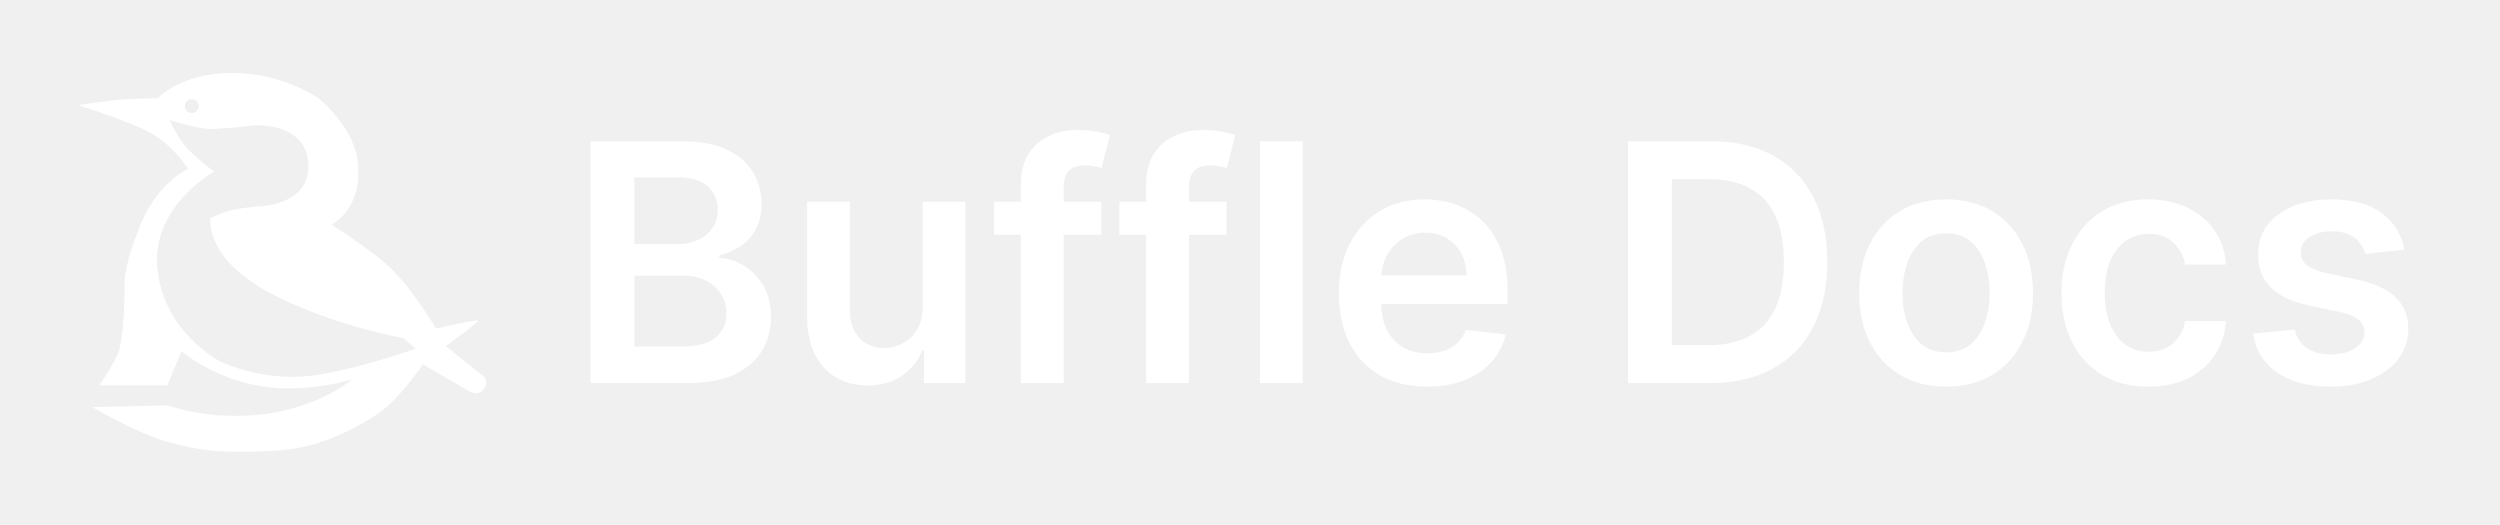
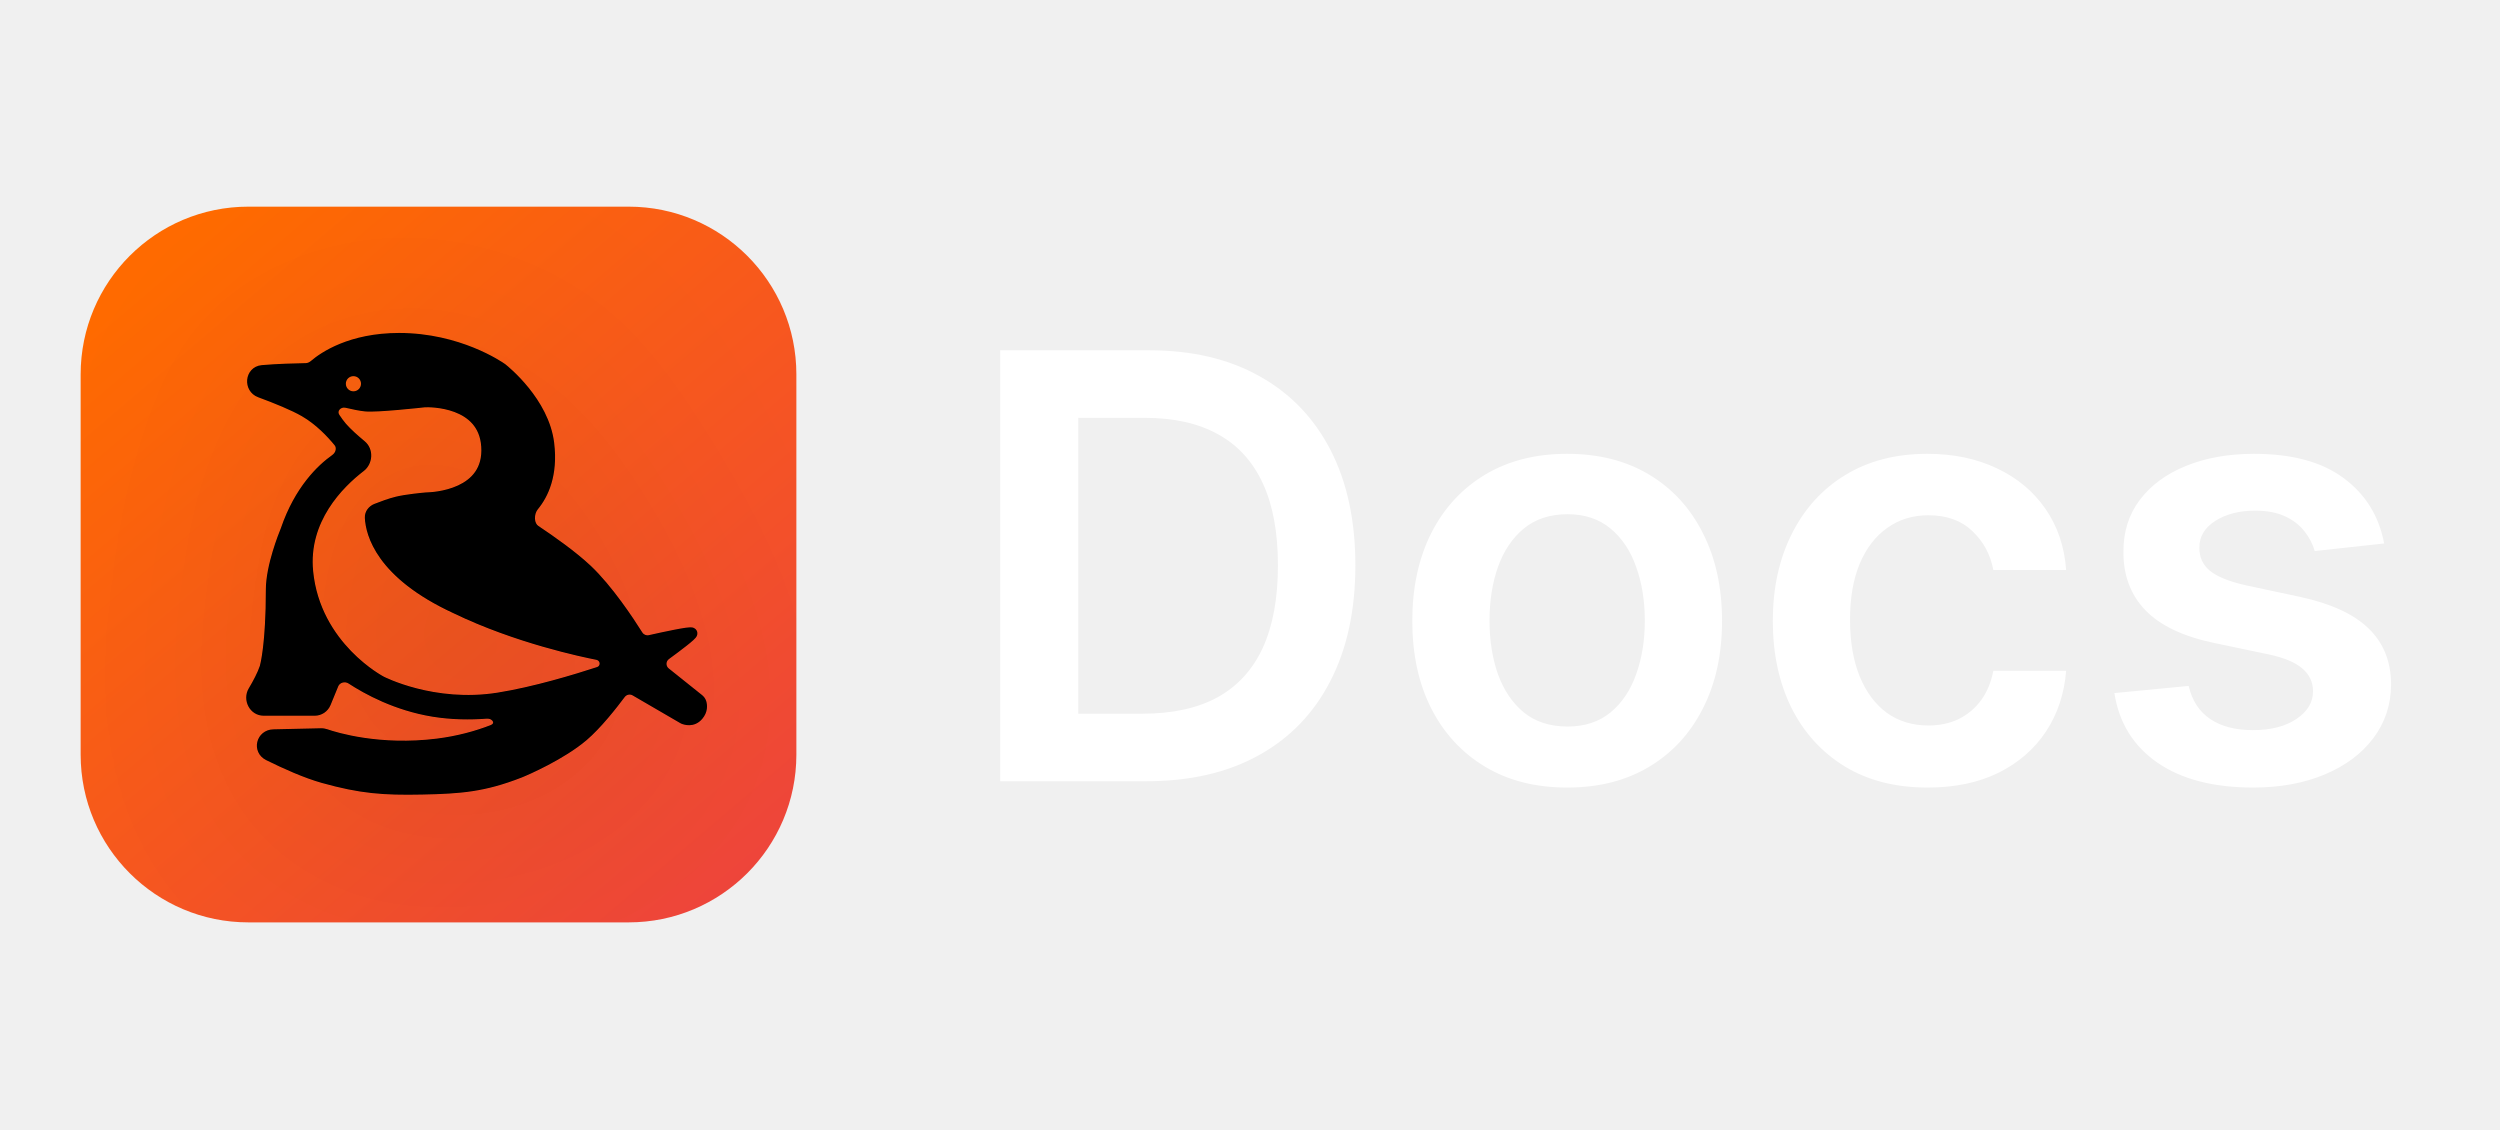
- <svg xmlns="http://www.w3.org/2000/svg" width="11963" height="2509" viewBox="0 0 11963 2509" fill="none">
-   <path fill-rule="evenodd" clip-rule="evenodd" d="M1109.86 349C863.518 349 754.958 470.078 754.958 470.078C754.958 470.078 635.028 471.381 558.716 478.436C486.103 485.149 375 503.488 375 503.488C375 503.488 627.179 581.759 729.906 641.276C832.633 700.792 901.096 808.29 901.096 808.29C901.096 808.29 738.257 875.096 654.749 1121.44C654.749 1121.44 596.294 1259.23 596.294 1359.44C596.294 1589.08 571.242 1672.59 571.242 1672.59C548.414 1741.89 475.209 1843.78 475.209 1843.78H800.887L867.693 1680.94C867.693 1680.94 1022.18 1811.14 1247.65 1847.96C1473.12 1884.77 1686.06 1814.55 1686.06 1814.55C1686.06 1814.55 1531.58 1948.16 1264.35 1981.57C997.129 2014.97 805.063 1939.81 805.063 1939.81L441.806 1948.16C441.806 1948.16 654.709 2073.08 805.063 2115.18C955.227 2157.23 1046.54 2164.33 1201.72 2161.11C1357.45 2157.88 1449.34 2150.76 1594.21 2094.3C1619.26 2084.54 1761.22 2022.57 1848.9 1948.16C1929.96 1879.39 2024.27 1743.57 2024.27 1743.57L2253.91 1877.18C2253.91 1877.18 2287.32 1893.88 2312.37 1864.66C2337.42 1835.43 2320.72 1806.2 2320.72 1806.2L2132.83 1655.89C2132.83 1655.89 2291.49 1543.15 2287.32 1534.8C2283.14 1526.45 2086.9 1572.38 2086.9 1572.38C2086.9 1572.38 1976.05 1384.58 1865.61 1280.11C1767.28 1187.1 1585.86 1075.51 1585.86 1075.51C1585.86 1075.51 1739.42 1002.81 1711.12 770.712C1690.24 599.522 1523.23 470.078 1523.23 470.078C1523.23 470.078 1356.21 349 1109.86 349ZM752.914 1284.33C723.591 987.879 1024.31 820.864 1024.31 820.864C1024.31 820.864 932.192 752.056 890.612 703.954C849.033 655.852 811.369 574.518 811.369 574.518C811.369 574.518 924.015 609.781 986.646 616.271C1032.57 621.03 1224.64 599.57 1224.64 599.57C1224.64 599.57 1462.06 587.044 1475.16 779.11C1489.41 987.879 1232.99 987.879 1232.99 987.879C1232.99 987.879 1158.18 993.981 1114.16 1004.58C1070.13 1015.18 1007.52 1042.16 1007.52 1042.16C1007.52 1042.16 969.944 1255.1 1349.9 1430.47C1625.48 1564.08 1930.28 1618.36 1930.28 1618.36L1988.73 1668.46C1988.73 1668.46 1732.7 1760.14 1521.09 1793.72C1258.04 1835.48 1049.36 1726.92 1049.36 1726.92C1049.36 1726.92 783.062 1589.13 752.914 1284.33ZM917.797 541.071C936.245 541.071 951.2 526.116 951.2 507.668C951.2 489.22 936.245 474.265 917.797 474.265C899.349 474.265 884.394 489.22 884.394 507.668C884.394 526.116 899.349 541.071 917.797 541.071Z" fill="white" />
-   <path d="M2826.1 1833V676.195H3268.94C3352.54 676.195 3422.01 689.375 3477.37 715.734C3533.1 741.717 3574.71 777.302 3602.2 822.49C3630.06 867.678 3644 918.891 3644 976.128C3644 1023.2 3634.96 1063.49 3616.88 1097.01C3598.81 1130.14 3574.52 1157.07 3544.02 1177.78C3513.52 1198.49 3479.44 1213.36 3441.78 1222.4V1233.7C3482.83 1235.96 3522.18 1248.57 3559.83 1271.54C3597.87 1294.14 3628.93 1326.14 3653.03 1367.57C3677.13 1408.99 3689.18 1459.07 3689.18 1517.82C3689.18 1577.69 3674.69 1631.54 3645.69 1679.36C3616.7 1726.81 3573.01 1764.28 3514.65 1791.77C3456.28 1819.26 3382.85 1833 3294.36 1833H2826.1ZM3035.66 1657.9H3261.03C3337.1 1657.9 3391.89 1643.4 3425.4 1614.4C3459.29 1585.03 3476.24 1547.38 3476.24 1501.44C3476.24 1467.17 3467.76 1436.29 3450.82 1408.8C3433.87 1380.93 3409.77 1359.09 3378.52 1343.28C3347.26 1327.09 3309.98 1318.99 3266.68 1318.99H3035.66V1657.9ZM3035.66 1168.18H3242.96C3279.11 1168.18 3311.68 1161.59 3340.67 1148.41C3369.67 1134.85 3392.45 1115.83 3409.02 1091.36C3425.97 1066.5 3434.44 1037.13 3434.44 1003.24C3434.44 958.43 3418.62 921.526 3386.99 892.531C3355.74 863.536 3309.23 849.038 3247.47 849.038H3035.66V1168.18ZM4415.43 1468.11V965.396H4619.91V1833H4421.65V1678.8H4412.61C4393.03 1727.37 4360.83 1767.1 4316.02 1797.98C4271.59 1828.86 4216.8 1844.3 4151.65 1844.3C4094.79 1844.3 4044.52 1831.68 4000.84 1806.45C3957.53 1780.85 3923.64 1743.75 3899.17 1695.18C3874.69 1646.22 3862.45 1587.1 3862.45 1517.82V965.396H4066.92V1486.18C4066.92 1541.16 4081.99 1584.84 4112.11 1617.23C4142.24 1649.61 4181.78 1665.81 4230.73 1665.81C4260.86 1665.81 4290.04 1658.46 4318.28 1643.78C4346.52 1629.09 4369.68 1607.25 4387.76 1578.25C4406.21 1548.88 4415.43 1512.17 4415.43 1468.11ZM5269.62 965.396V1123.55H4756.74V965.396H5269.62ZM4884.96 1833V883.494C4884.96 825.126 4897.01 776.549 4921.11 737.763C4945.59 698.977 4978.35 669.982 5019.4 650.777C5060.44 631.572 5106.01 621.97 5156.09 621.97C5191.49 621.97 5222.93 624.794 5250.42 630.442C5277.91 636.091 5298.24 641.175 5311.42 645.693L5270.75 803.85C5262.09 801.214 5251.17 798.578 5237.99 795.942C5224.81 792.93 5210.13 791.424 5193.93 791.424C5155.9 791.424 5128.98 800.649 5113.16 819.101C5097.72 837.176 5090 863.159 5090 897.05V1833H4884.96ZM5869.21 965.396V1123.55H5356.33V965.396H5869.21ZM5484.55 1833V883.494C5484.55 825.126 5496.6 776.549 5520.7 737.763C5545.17 698.977 5577.94 669.982 5618.98 650.777C5660.03 631.572 5705.59 621.97 5755.67 621.97C5791.07 621.97 5822.51 624.794 5850 630.442C5877.49 636.091 5897.83 641.175 5911.01 645.693L5870.34 803.85C5861.68 801.214 5850.76 798.578 5837.58 795.942C5824.4 792.93 5809.71 791.424 5793.52 791.424C5755.49 791.424 5728.56 800.649 5712.75 819.101C5697.31 837.176 5689.59 863.159 5689.59 897.05V1833H5484.55ZM6233.82 676.195V1833H6029.34V676.195H6233.82ZM6828.18 1849.95C6741.19 1849.95 6666.06 1831.87 6602.8 1795.72C6539.92 1759.19 6491.53 1707.6 6457.64 1640.95C6423.75 1573.92 6406.8 1495.03 6406.8 1404.28C6406.8 1315.04 6423.75 1236.71 6457.64 1169.31C6491.9 1101.52 6539.73 1048.81 6601.11 1011.15C6662.49 973.116 6734.6 954.099 6817.44 954.099C6870.92 954.099 6921.37 962.76 6968.82 980.082C7016.65 997.028 7058.82 1023.39 7095.35 1059.16C7132.25 1094.93 7161.25 1140.5 7182.33 1195.85C7203.42 1250.83 7213.97 1316.35 7213.97 1392.42V1455.12H6502.82V1317.3H7017.96C7017.59 1278.13 7009.11 1243.3 6992.55 1212.8C6975.98 1181.92 6952.82 1157.63 6923.07 1139.93C6893.7 1122.24 6859.43 1113.39 6820.27 1113.39C6778.47 1113.39 6741.75 1123.55 6710.12 1143.89C6678.49 1163.85 6653.83 1190.21 6636.13 1222.97C6618.81 1255.35 6609.96 1290.94 6609.58 1329.72V1450.03C6609.58 1500.49 6618.81 1543.8 6637.26 1579.95C6655.71 1615.72 6681.5 1643.21 6714.64 1662.42C6747.78 1681.24 6786.57 1690.66 6831 1690.66C6860.75 1690.66 6887.67 1686.52 6911.77 1678.23C6935.87 1669.57 6956.77 1656.96 6974.47 1640.39C6992.17 1623.82 7005.54 1603.3 7014.57 1578.82L7205.49 1600.28C7193.44 1650.74 7170.47 1694.8 7136.58 1732.46C7103.07 1769.74 7060.14 1798.73 7007.8 1819.44C6955.45 1839.78 6895.58 1849.95 6828.18 1849.95ZM8182.54 1833H7790.53V676.195H8190.44C8305.3 676.195 8403.96 699.354 8486.42 745.671C8569.27 791.612 8632.91 857.699 8677.34 943.932C8721.78 1030.17 8743.99 1133.34 8743.99 1253.47C8743.99 1373.97 8721.59 1477.52 8676.78 1564.13C8632.34 1650.74 8568.14 1717.21 8484.16 1763.52C8400.57 1809.84 8300.02 1833 8182.54 1833ZM8000.09 1651.68H8172.37C8252.95 1651.68 8320.17 1637 8374.02 1607.63C8427.87 1577.88 8468.35 1533.63 8495.46 1474.89C8522.57 1415.77 8536.13 1341.96 8536.13 1253.47C8536.13 1164.98 8522.57 1091.55 8495.46 1033.18C8468.35 974.434 8428.24 930.564 8375.15 901.569C8322.43 872.197 8256.91 857.511 8178.58 857.511H8000.09V1651.68ZM9312.51 1849.95C9227.78 1849.95 9154.35 1831.31 9092.22 1794.03C9030.09 1756.75 8981.89 1704.59 8947.62 1637.56C8913.73 1570.53 8896.78 1492.21 8896.78 1402.59C8896.78 1312.96 8913.73 1234.45 8947.62 1167.05C8981.89 1099.64 9030.09 1047.3 9092.22 1010.02C9154.35 972.739 9227.78 954.099 9312.51 954.099C9397.24 954.099 9470.67 972.739 9532.8 1010.02C9594.93 1047.3 9642.94 1099.64 9676.84 1167.05C9711.1 1234.45 9728.24 1312.96 9728.24 1402.59C9728.24 1492.21 9711.1 1570.53 9676.84 1637.56C9642.94 1704.59 9594.93 1756.75 9532.8 1794.03C9470.67 1831.31 9397.24 1849.95 9312.51 1849.95ZM9313.64 1686.14C9359.58 1686.14 9397.99 1673.53 9428.87 1648.3C9459.75 1622.69 9482.72 1588.42 9497.78 1545.49C9513.22 1502.56 9520.94 1454.74 9520.94 1402.02C9520.94 1348.93 9513.22 1300.91 9497.78 1257.99C9482.72 1214.68 9459.75 1180.23 9428.87 1154.62C9397.99 1129.01 9359.58 1116.21 9313.64 1116.21C9266.57 1116.21 9227.41 1129.01 9196.15 1154.62C9165.27 1180.23 9142.11 1214.68 9126.68 1257.99C9111.61 1300.91 9104.08 1348.93 9104.08 1402.02C9104.08 1454.74 9111.61 1502.56 9126.68 1545.49C9142.11 1588.42 9165.27 1622.69 9196.15 1648.3C9227.41 1673.53 9266.57 1686.14 9313.64 1686.14ZM10280.2 1849.95C10193.6 1849.95 10119.3 1830.93 10057.1 1792.9C9995.36 1754.86 9947.73 1702.33 9914.21 1635.3C9881.07 1567.9 9864.51 1490.33 9864.51 1402.59C9864.51 1314.47 9881.45 1236.71 9915.34 1169.31C9949.23 1101.52 9997.06 1048.81 10058.8 1011.15C10120.9 973.116 10194.4 954.099 10279.1 954.099C10349.5 954.099 10411.8 967.091 10466.1 993.074C10520.7 1018.68 10564.2 1055.02 10596.5 1102.09C10628.9 1148.78 10647.4 1203.38 10651.9 1265.89H10456.5C10448.6 1224.1 10429.7 1189.26 10400 1161.4C10370.6 1133.16 10331.3 1119.03 10281.9 1119.03C10240.1 1119.03 10203.4 1130.33 10171.8 1152.93C10140.2 1175.14 10115.5 1207.15 10097.8 1248.95C10080.5 1290.75 10071.8 1340.83 10071.8 1399.2C10071.8 1458.32 10080.5 1509.15 10097.8 1551.71C10115.1 1593.88 10139.4 1626.45 10170.7 1649.42C10202.3 1672.02 10239.4 1683.32 10281.9 1683.32C10312.1 1683.32 10339 1677.67 10362.7 1666.37C10386.8 1654.7 10406.9 1637.94 10423.1 1616.1C10439.3 1594.26 10450.4 1567.71 10456.5 1536.46H10651.9C10647 1597.84 10628.9 1652.25 10597.7 1699.7C10566.4 1746.77 10523.9 1783.67 10470 1810.41C10416.2 1836.77 10352.9 1849.95 10280.2 1849.95ZM11505.5 1194.72L11319.1 1215.06C11313.9 1196.23 11304.6 1178.53 11291.4 1161.96C11278.6 1145.39 11261.3 1132.03 11239.5 1121.86C11217.6 1111.69 11190.9 1106.61 11159.3 1106.61C11116.7 1106.61 11080.9 1115.83 11052 1134.29C11023.3 1152.74 11009.2 1176.65 11009.6 1206.02C11009.2 1231.25 11018.4 1251.77 11037.3 1267.59C11056.5 1283.4 11088.1 1296.4 11132.2 1306.56L11280.2 1338.19C11362.2 1355.89 11423.2 1383.95 11463.2 1422.36C11503.5 1460.77 11523.8 1511.04 11524.2 1573.17C11523.8 1627.77 11507.8 1675.97 11476.2 1717.77C11444.9 1759.19 11401.4 1791.58 11345.7 1814.92C11289.9 1838.27 11225.9 1849.95 11153.6 1849.95C11047.4 1849.95 10962 1827.73 10897.2 1783.29C10832.4 1738.48 10793.8 1676.16 10781.4 1596.33L10980.8 1577.12C10989.8 1616.29 11009 1645.85 11038.4 1665.81C11067.8 1685.76 11106 1695.74 11153.1 1695.74C11201.6 1695.74 11240.6 1685.76 11270 1665.81C11299.7 1645.85 11314.6 1621.18 11314.6 1591.81C11314.6 1566.96 11305 1546.43 11285.8 1530.24C11267 1514.05 11237.6 1501.62 11197.7 1492.96L11049.7 1461.9C10966.5 1444.57 10904.9 1415.39 10865 1374.34C10825.1 1332.92 10805.3 1280.58 10805.7 1217.32C10805.3 1163.85 10819.8 1117.53 10849.2 1078.37C10878.9 1038.83 10920.2 1008.32 10972.9 986.86C11026 965.02 11087.2 954.099 11156.5 954.099C11258.1 954.099 11338.1 975.752 11396.5 1019.06C11455.3 1062.36 11491.6 1120.92 11505.5 1194.72Z" fill="white" />
+ <svg xmlns="http://www.w3.org/2000/svg" width="496" height="224" viewBox="0 0 496 224" fill="none">
+   <path d="M227.407 155H198.433V69.498H227.992C236.481 69.498 243.773 71.21 249.868 74.633C255.991 78.029 260.695 82.913 263.979 89.287C267.264 95.661 268.906 103.287 268.906 112.166C268.906 121.072 267.25 128.726 263.937 135.127C260.653 141.529 255.908 146.441 249.701 149.865C243.522 153.288 236.091 155 227.407 155ZM213.922 141.599H226.656C232.612 141.599 237.58 140.513 241.56 138.342C245.54 136.143 248.532 132.873 250.536 128.531C252.54 124.161 253.542 118.706 253.542 112.166C253.542 105.625 252.54 100.197 250.536 95.883C248.532 91.541 245.568 88.299 241.644 86.156C237.747 83.985 232.904 82.9 227.115 82.9H213.922V141.599ZM310.926 156.252C304.664 156.252 299.236 154.875 294.644 152.119C290.052 149.364 286.489 145.509 283.956 140.555C281.451 135.601 280.199 129.811 280.199 123.187C280.199 116.563 281.451 110.76 283.956 105.778C286.489 100.796 290.052 96.927 294.644 94.172C299.236 91.416 304.664 90.038 310.926 90.038C317.188 90.038 322.616 91.416 327.208 94.172C331.801 96.927 335.349 100.796 337.854 105.778C340.387 110.76 341.653 116.563 341.653 123.187C341.653 129.811 340.387 135.601 337.854 140.555C335.349 145.509 331.801 149.364 327.208 152.119C322.616 154.875 317.188 156.252 310.926 156.252ZM311.01 144.145C314.405 144.145 317.244 143.213 319.526 141.348C321.809 139.455 323.506 136.923 324.62 133.75C325.761 130.577 326.331 127.042 326.331 123.146C326.331 119.221 325.761 115.672 324.62 112.5C323.506 109.299 321.809 106.752 319.526 104.859C317.244 102.967 314.405 102.021 311.01 102.021C307.53 102.021 304.636 102.967 302.326 104.859C300.043 106.752 298.332 109.299 297.191 112.5C296.077 115.672 295.521 119.221 295.521 123.146C295.521 127.042 296.077 130.577 297.191 133.75C298.332 136.923 300.043 139.455 302.326 141.348C304.636 143.213 307.53 144.145 311.01 144.145ZM382.453 156.252C376.051 156.252 370.554 154.847 365.962 152.036C361.397 149.225 357.876 145.342 355.399 140.388C352.95 135.406 351.725 129.672 351.725 123.187C351.725 116.674 352.978 110.927 355.483 105.945C357.988 100.935 361.522 97.038 366.087 94.255C370.679 91.444 376.107 90.038 382.369 90.038C387.574 90.038 392.18 90.999 396.188 92.919C400.224 94.812 403.438 97.498 405.832 100.977C408.226 104.428 409.589 108.464 409.923 113.084H395.478C394.894 109.995 393.502 107.42 391.303 105.36C389.132 103.273 386.224 102.229 382.578 102.229C379.488 102.229 376.775 103.064 374.437 104.734C372.099 106.376 370.276 108.742 368.968 111.832C367.687 114.921 367.047 118.623 367.047 122.937C367.047 127.306 367.687 131.064 368.968 134.209C370.248 137.326 372.043 139.734 374.353 141.432C376.691 143.102 379.433 143.937 382.578 143.937C384.804 143.937 386.794 143.519 388.548 142.684C390.329 141.821 391.818 140.583 393.015 138.968C394.212 137.354 395.033 135.392 395.478 133.082H409.923C409.562 137.618 408.226 141.64 405.915 145.147C403.605 148.626 400.46 151.354 396.48 153.33C392.5 155.278 387.824 156.252 382.453 156.252ZM473.017 107.824L459.239 109.327C458.85 107.935 458.168 106.627 457.194 105.402C456.247 104.178 454.967 103.189 453.353 102.438C451.738 101.687 449.762 101.311 447.424 101.311C444.279 101.311 441.635 101.993 439.492 103.356C437.377 104.72 436.333 106.488 436.361 108.659C436.333 110.523 437.015 112.04 438.407 113.209C439.826 114.378 442.164 115.338 445.42 116.09L456.359 118.428C462.426 119.736 466.935 121.81 469.885 124.648C472.863 127.487 474.366 131.203 474.394 135.795C474.366 139.831 473.184 143.394 470.846 146.483C468.535 149.545 465.321 151.938 461.202 153.664C457.082 155.39 452.351 156.252 447.007 156.252C439.158 156.252 432.84 154.61 428.053 151.326C423.266 148.014 420.413 143.408 419.494 137.507L434.232 136.088C434.9 138.982 436.319 141.167 438.49 142.642C440.661 144.117 443.486 144.855 446.965 144.855C450.556 144.855 453.436 144.117 455.607 142.642C457.806 141.167 458.905 139.344 458.905 137.173C458.905 135.336 458.196 133.819 456.776 132.623C455.385 131.426 453.214 130.507 450.263 129.867L439.325 127.571C433.174 126.291 428.623 124.134 425.673 121.1C422.723 118.038 421.262 114.169 421.29 109.494C421.262 105.541 422.333 102.118 424.504 99.223C426.703 96.301 429.751 94.046 433.647 92.46C437.572 90.846 442.094 90.038 447.216 90.038C454.73 90.038 460.645 91.639 464.959 94.84C469.301 98.04 471.987 102.368 473.017 107.824Z" fill="white" />
+   <g clip-path="url(#clip0_816_338)">
+     <rect x="16" y="41" width="142" height="142" rx="33.281" fill="url(#paint0_linear_816_338)" />
+     <g filter="url(#filter0_d_816_338)">
+       <path fill-rule="evenodd" clip-rule="evenodd" d="M79.188 67.191C69.601 67.191 64.247 70.912 62.419 72.478C61.935 72.892 61.332 73.163 60.696 73.175C58.849 73.21 54.834 73.311 52.021 73.571C49.75 73.781 49.476 76.965 51.616 77.755C54.884 78.962 58.326 80.362 60.459 81.598C63.427 83.317 65.815 85.849 67.283 87.651C68.177 88.748 67.716 90.387 66.562 91.205C63.878 93.107 59.494 97.244 56.782 105.184C56.764 105.238 56.744 105.292 56.722 105.344C56.405 106.11 53.873 112.367 53.873 116.997C53.873 127.798 52.749 132.041 52.646 132.406C52.641 132.426 52.636 132.441 52.629 132.461C52.147 133.91 51.223 135.645 50.319 137.161C49.372 138.75 50.483 140.87 52.333 140.87H62.435C63.356 140.87 64.186 140.314 64.536 139.461L66.068 135.726C66.653 134.301 68.487 133.822 69.775 134.666C72.89 136.707 78.68 139.884 85.979 141.076C89.651 141.676 93.255 141.699 96.436 141.462C98.912 141.278 100.016 144.036 97.701 144.931C94.686 146.096 91.03 147.133 86.802 147.662C75.269 149.104 66.575 146.442 64.592 145.758C64.307 145.66 64.009 145.607 63.708 145.614L54.25 145.832C51.963 145.884 51.253 148.772 53.302 149.79C56.694 151.475 60.755 153.293 64.164 154.248C71.565 156.32 76.066 156.67 83.715 156.512C91.391 156.352 95.921 156.002 103.061 153.219C104.296 152.737 111.293 149.683 115.615 146.015C118.346 143.699 121.381 139.839 123.03 137.627C123.737 136.677 125.048 136.39 126.071 136.985L135.517 142.481C135.558 142.505 135.599 142.527 135.644 142.546C135.96 142.679 137.37 143.171 138.46 141.899C139.297 140.923 139.189 139.947 139.032 139.419C138.95 139.145 138.757 138.926 138.533 138.747L131.961 133.49C130.783 132.547 130.833 130.737 132.05 129.846C134.326 128.181 137.354 125.899 137.225 125.641C137.073 125.336 131.734 126.497 128.97 127.121C128.002 127.34 127.004 126.915 126.476 126.075C124.722 123.281 120.574 116.998 116.439 113.086C113.55 110.354 109.207 107.297 106.169 105.272C104.669 104.272 104.685 101.714 105.834 100.325C107.709 98.058 109.579 94.168 108.824 87.978C107.829 79.822 100.106 73.589 99.59 73.181C99.571 73.166 99.554 73.153 99.535 73.139C99.003 72.763 90.921 67.191 79.188 67.191ZM61.004 113.429C59.971 102.987 67.246 95.803 71.482 92.553C72.789 91.55 72.898 89.458 71.63 88.406C70.289 87.294 68.761 85.944 67.791 84.821C67.302 84.255 66.823 83.595 66.378 82.919C65.295 81.272 66.912 79.344 68.829 79.804C70.135 80.117 71.473 80.391 72.525 80.499C74.683 80.723 83.391 79.772 84.196 79.683C84.24 79.678 84.271 79.675 84.315 79.674C85.213 79.642 95.985 79.454 96.604 88.526C97.273 98.323 85.848 98.793 84.752 98.815C84.69 98.816 84.637 98.819 84.576 98.824C83.993 98.874 80.778 99.166 78.81 99.639C77.471 99.962 75.782 100.592 74.686 101.027C73.975 101.309 73.477 101.945 73.514 102.708C73.659 105.717 75.54 113.76 90.43 120.632C102.553 126.51 115.824 129.273 118.537 129.799C118.87 129.864 119.173 130.01 119.431 130.231C120.54 131.181 120.208 132.959 118.82 133.413C114.429 134.851 106.119 137.386 98.868 138.537C85.933 140.59 75.665 135.269 75.617 135.244L75.616 135.244C75.568 135.219 62.487 128.425 61.004 113.429ZM70.12 78.77C71.576 78.77 72.757 77.59 72.757 76.133C72.757 74.677 71.576 73.496 70.12 73.496C68.663 73.496 67.482 74.677 67.482 76.133C67.482 77.59 68.663 78.77 70.12 78.77Z" fill="black" />
+       <path d="M62.419 72.478L63.157 73.34L63.157 73.34L62.419 72.478ZM60.696 73.175L60.717 74.311L60.717 74.311L60.696 73.175ZM52.021 73.571L51.917 72.441L51.917 72.441L52.021 73.571ZM51.616 77.755L52.009 76.69L52.009 76.69L51.616 77.755ZM60.459 81.598L59.89 82.58L59.89 82.58L60.459 81.598ZM67.283 87.651L66.403 88.368L66.403 88.368L67.283 87.651ZM66.562 91.205L65.906 90.279L66.562 91.205ZM56.782 105.184L57.857 105.551L57.857 105.551L56.782 105.184ZM56.722 105.344L55.673 104.909L55.673 104.909L56.722 105.344ZM52.646 132.406L51.553 132.098L51.553 132.098L52.646 132.406ZM52.629 132.461L51.552 132.102L51.552 132.102L52.629 132.461ZM50.319 137.161L51.294 137.742L51.294 137.742L50.319 137.161ZM64.536 139.461L65.586 139.892L65.586 139.892L64.536 139.461ZM66.068 135.726L67.119 136.157L67.119 136.157L66.068 135.726ZM69.775 134.666L70.398 133.716L70.398 133.716L69.775 134.666ZM85.979 141.076L85.796 142.197L85.796 142.197L85.979 141.076ZM96.436 141.462L96.351 140.33L96.351 140.33L96.436 141.462ZM97.701 144.931L97.291 143.872L97.291 143.872L97.701 144.931ZM86.802 147.662L86.662 146.535L86.662 146.535L86.802 147.662ZM64.592 145.758L64.962 144.685L64.962 144.685L64.592 145.758ZM63.708 145.614L63.734 146.75L63.734 146.75L63.708 145.614ZM54.25 145.832L54.224 144.697L54.224 144.697L54.25 145.832ZM53.302 149.79L52.797 150.807L52.797 150.807L53.302 149.79ZM64.164 154.248L64.47 153.154L64.47 153.154L64.164 154.248ZM83.715 156.512L83.692 155.376L83.692 155.376L83.715 156.512ZM103.061 153.219L103.474 154.277L103.474 154.277L103.061 153.219ZM115.615 146.015L114.881 145.15L114.881 145.15L115.615 146.015ZM123.03 137.627L122.119 136.948L122.119 136.948L123.03 137.627ZM126.071 136.985L126.642 136.004L126.642 136.004L126.071 136.985ZM135.517 142.481L134.946 143.462L134.946 143.462L135.517 142.481ZM135.644 142.546L135.203 143.592L135.203 143.592L135.644 142.546ZM138.46 141.899L137.598 141.16L137.598 141.16L138.46 141.899ZM139.032 139.419L137.943 139.742L137.943 139.742L139.032 139.419ZM138.533 138.747L139.243 137.861L139.243 137.861L138.533 138.747ZM131.961 133.49L132.671 132.603L132.671 132.603L131.961 133.49ZM132.05 129.846L132.721 130.763L132.721 130.763L132.05 129.846ZM137.225 125.641L136.21 126.148L136.21 126.148L137.225 125.641ZM128.97 127.121L129.22 128.228L129.22 128.228L128.97 127.121ZM126.476 126.075L127.437 125.471L127.437 125.471L126.476 126.075ZM116.439 113.086L115.658 113.911L115.658 113.911L116.439 113.086ZM106.169 105.272L105.539 106.217L105.539 106.217L106.169 105.272ZM105.834 100.325L106.709 101.048L106.709 101.048L105.834 100.325ZM108.824 87.978L107.697 88.115L107.697 88.115L108.824 87.978ZM99.59 73.181L98.885 74.071L98.885 74.071L99.59 73.181ZM99.535 73.139L100.19 72.212L100.19 72.212L99.535 73.139ZM71.482 92.553L72.173 93.454L72.173 93.454L71.482 92.553ZM61.004 113.429L59.874 113.54L61.004 113.429ZM71.63 88.406L72.355 87.532L72.355 87.532L71.63 88.406ZM67.791 84.821L68.65 84.079L68.65 84.079L67.791 84.821ZM66.378 82.919L65.43 83.543L65.43 83.543L66.378 82.919ZM68.829 79.804L69.093 78.699L69.093 78.699L68.829 79.804ZM72.525 80.499L72.408 81.629L72.408 81.629L72.525 80.499ZM84.196 79.683L84.321 80.811L84.321 80.811L84.196 79.683ZM84.315 79.674L84.275 78.539L84.275 78.539L84.315 79.674ZM96.604 88.526L95.471 88.603L95.471 88.603L96.604 88.526ZM84.752 98.815L84.728 97.68L84.728 97.68L84.752 98.815ZM84.576 98.824L84.673 99.955L84.673 99.955L84.576 98.824ZM78.81 99.639L78.544 98.536L78.544 98.536L78.81 99.639ZM74.686 101.027L75.105 102.082L75.105 102.082L74.686 101.027ZM73.514 102.708L74.648 102.653L74.648 102.653L73.514 102.708ZM90.43 120.632L90.925 119.61L90.916 119.605L90.906 119.601L90.43 120.632ZM118.537 129.799L118.753 128.684L118.753 128.684L118.537 129.799ZM119.431 130.231L120.17 129.369L120.17 129.369L119.431 130.231ZM118.82 133.413L119.174 134.492L119.174 134.492L118.82 133.413ZM98.868 138.537L99.046 139.658L99.046 139.658L98.868 138.537ZM75.617 135.244L76.14 134.237L76.132 134.233L76.124 134.229L75.617 135.244ZM75.616 135.244L75.094 136.252L75.101 136.256L75.108 136.26L75.616 135.244ZM63.157 73.34C64.822 71.915 69.922 68.327 79.188 68.327V66.056C69.28 66.056 63.673 69.909 61.68 71.615L63.157 73.34ZM60.717 74.311C61.665 74.293 62.513 73.891 63.157 73.34L61.68 71.615C61.357 71.892 60.999 72.034 60.674 72.04L60.717 74.311ZM52.126 74.702C54.892 74.446 58.868 74.345 60.717 74.311L60.674 72.04C58.831 72.075 54.776 72.176 51.917 72.441L52.126 74.702ZM52.009 76.69C51.485 76.496 51.251 76.03 51.295 75.55C51.338 75.085 51.619 74.749 52.126 74.702L51.917 72.441C50.153 72.604 49.161 73.964 49.034 75.341C48.908 76.703 49.607 78.224 51.223 78.82L52.009 76.69ZM61.028 80.615C58.801 79.325 55.276 77.896 52.009 76.69L51.223 78.82C54.492 80.027 57.85 81.398 59.89 82.58L61.028 80.615ZM68.163 86.933C66.656 85.085 64.167 82.434 61.028 80.615L59.89 82.58C62.687 84.201 64.973 86.614 66.403 88.368L68.163 86.933ZM67.219 92.132C68.743 91.051 69.59 88.685 68.163 86.933L66.403 88.368C66.763 88.81 66.69 89.723 65.906 90.279L67.219 92.132ZM57.857 105.551C60.481 97.868 64.7 93.917 67.219 92.132L65.906 90.279C63.056 92.298 58.508 96.62 55.708 104.817L57.857 105.551ZM57.771 105.778C57.801 105.705 57.83 105.629 57.857 105.551L55.708 104.817C55.698 104.847 55.686 104.878 55.673 104.909L57.771 105.778ZM55.009 116.997C55.009 114.851 55.602 112.258 56.266 110.048C56.924 107.859 57.621 106.142 57.771 105.778L55.673 104.909C55.506 105.312 54.779 107.106 54.091 109.395C53.41 111.662 52.738 114.512 52.738 116.997H55.009ZM53.739 132.714C53.877 132.223 55.009 127.873 55.009 116.997H52.738C52.738 127.724 51.621 131.858 51.553 132.098L53.739 132.714ZM53.707 132.819C53.716 132.79 53.727 132.756 53.739 132.714L51.553 132.098C51.553 132.098 51.554 132.096 51.554 132.095C51.554 132.095 51.554 132.096 51.552 132.102L53.707 132.819ZM51.294 137.742C52.207 136.211 53.184 134.39 53.707 132.819L51.552 132.102C51.11 133.43 50.239 135.078 49.344 136.579L51.294 137.742ZM52.333 139.735C51.439 139.735 50.759 138.639 51.294 137.742L49.344 136.579C47.984 138.86 49.527 142.006 52.333 142.006V139.735ZM62.435 139.735H52.333V142.006H62.435V139.735ZM63.485 139.03C63.311 139.457 62.896 139.735 62.435 139.735V142.006C63.817 142.006 65.062 141.171 65.586 139.892L63.485 139.03ZM65.018 135.295L63.485 139.03L65.586 139.892L67.119 136.157L65.018 135.295ZM70.398 133.716C68.573 132.521 65.9 133.146 65.018 135.295L67.119 136.157C67.406 135.457 68.402 135.124 69.153 135.616L70.398 133.716ZM86.162 139.955C79.075 138.798 73.436 135.707 70.398 133.716L69.153 135.616C72.344 137.707 78.285 140.97 85.796 142.197L86.162 139.955ZM96.351 140.33C93.236 140.562 89.725 140.537 86.162 139.955L85.796 142.197C89.577 142.814 93.274 142.836 96.52 142.594L96.351 140.33ZM98.11 145.99C98.903 145.683 99.519 145.168 99.851 144.477C100.183 143.788 100.174 143.039 99.926 142.388C99.431 141.087 98.031 140.205 96.351 140.33L96.52 142.594C97.316 142.535 97.706 142.94 97.804 143.196C97.852 143.322 97.84 143.419 97.805 143.494C97.77 143.566 97.656 143.731 97.291 143.872L98.11 145.99ZM86.943 148.789C91.273 148.247 95.019 147.185 98.11 145.99L97.291 143.872C94.353 145.007 90.788 146.019 86.662 146.535L86.943 148.789ZM64.222 146.832C66.3 147.549 75.177 150.259 86.943 148.789L86.662 146.535C75.36 147.948 66.85 145.336 64.962 144.685L64.222 146.832ZM63.734 146.75C63.885 146.746 64.049 146.772 64.222 146.832L64.962 144.685C64.566 144.548 64.133 144.469 63.682 144.479L63.734 146.75ZM54.276 146.967L63.734 146.75L63.682 144.479L54.224 144.697L54.276 146.967ZM53.807 148.773C53.283 148.513 53.164 148.085 53.254 147.716C53.345 147.338 53.67 146.981 54.276 146.967L54.224 144.697C52.544 144.735 51.37 145.848 51.047 147.181C50.721 148.524 51.272 150.049 52.797 150.807L53.807 148.773ZM64.47 153.154C61.168 152.23 57.184 150.451 53.807 148.773L52.797 150.807C56.203 152.499 60.342 154.357 63.858 155.341L64.47 153.154ZM83.692 155.376C76.125 155.533 71.74 155.19 64.47 153.154L63.858 155.341C71.391 157.451 76.008 157.807 83.739 157.647L83.692 155.376ZM102.649 152.161C95.688 154.874 91.312 155.218 83.692 155.376L83.739 157.647C91.471 157.486 96.153 157.13 103.474 154.277L102.649 152.161ZM114.881 145.15C110.708 148.69 103.857 151.69 102.649 152.161L103.474 154.277C104.735 153.785 111.879 150.675 116.35 146.881L114.881 145.15ZM122.119 136.948C120.47 139.161 117.502 142.926 114.881 145.15L116.35 146.881C119.19 144.472 122.293 140.516 123.94 138.305L122.119 136.948ZM126.642 136.004C125.105 135.109 123.161 135.55 122.119 136.948L123.94 138.305C124.313 137.805 124.991 137.67 125.5 137.967L126.642 136.004ZM136.088 141.499L126.642 136.004L125.5 137.967L134.946 143.462L136.088 141.499ZM136.084 141.499C136.096 141.504 136.103 141.508 136.104 141.508C136.104 141.509 136.1 141.506 136.088 141.499L134.946 143.462C135.002 143.495 135.093 143.546 135.203 143.592L136.084 141.499ZM137.598 141.16C137.287 141.523 136.977 141.605 136.72 141.615C136.422 141.625 136.164 141.533 136.084 141.499L135.203 143.592C135.594 143.757 137.706 144.523 139.322 142.638L137.598 141.16ZM137.943 139.742C138.031 140.036 138.104 140.57 137.598 141.16L139.322 142.638C140.49 141.276 140.347 139.858 140.12 139.096L137.943 139.742ZM137.824 139.634C137.887 139.684 137.922 139.722 137.939 139.744C137.955 139.765 137.95 139.764 137.943 139.742L140.12 139.096C139.945 138.507 139.553 138.109 139.243 137.861L137.824 139.634ZM131.252 134.376L137.824 139.634L139.243 137.861L132.671 132.603L131.252 134.376ZM131.38 128.93C129.567 130.257 129.482 132.961 131.252 134.376L132.671 132.603C132.084 132.134 132.099 131.218 132.721 130.763L131.38 128.93ZM136.21 126.148C136.073 125.874 136.085 125.621 136.108 125.482C136.132 125.344 136.177 125.246 136.198 125.204C136.239 125.121 136.276 125.082 136.259 125.103C136.235 125.132 136.164 125.207 136.024 125.336C135.754 125.583 135.343 125.924 134.835 126.325C133.827 127.122 132.515 128.099 131.38 128.93L132.721 130.763C133.862 129.928 135.201 128.931 136.244 128.106C136.762 127.697 137.226 127.314 137.559 127.009C137.72 126.861 137.882 126.703 138.007 126.552C138.066 126.481 138.156 126.365 138.229 126.22C138.266 126.146 138.321 126.021 138.348 125.859C138.375 125.696 138.386 125.423 138.241 125.133L136.21 126.148ZM129.22 128.228C130.6 127.917 132.612 127.474 134.294 127.147C135.138 126.983 135.88 126.852 136.411 126.781C136.682 126.745 136.864 126.729 136.966 126.726C137.024 126.725 137.007 126.73 136.95 126.72C136.923 126.715 136.834 126.7 136.723 126.648C136.625 126.603 136.369 126.467 136.21 126.148L138.241 125.133C138.072 124.795 137.797 124.643 137.669 124.584C137.528 124.52 137.401 124.493 137.326 124.48C137.172 124.455 137.022 124.453 136.914 124.456C136.684 124.461 136.403 124.491 136.109 124.53C135.51 124.611 134.715 124.752 133.861 124.918C132.144 125.251 130.105 125.701 128.72 126.013L129.22 128.228ZM125.514 126.678C126.294 127.92 127.774 128.555 129.22 128.228L128.72 126.013C128.23 126.124 127.714 125.911 127.437 125.471L125.514 126.678ZM115.658 113.911C119.678 117.714 123.759 123.884 125.514 126.678L127.437 125.471C125.684 122.678 121.47 116.283 117.219 112.261L115.658 113.911ZM105.539 106.217C108.573 108.239 112.846 111.251 115.658 113.911L117.219 112.261C114.254 109.457 109.84 106.354 106.798 104.327L105.539 106.217ZM104.959 99.601C104.182 100.541 103.823 101.814 103.873 102.992C103.923 104.169 104.397 105.456 105.539 106.217L106.798 104.327C106.44 104.088 106.172 103.596 106.142 102.896C106.113 102.199 106.337 101.498 106.709 101.048L104.959 99.601ZM107.697 88.115C108.413 93.987 106.642 97.567 104.959 99.601L106.709 101.048C108.776 98.549 110.745 94.35 109.951 87.841L107.697 88.115ZM98.885 74.071C99.107 74.246 101.096 75.848 103.143 78.387C105.202 80.939 107.236 84.338 107.697 88.115L109.951 87.841C109.417 83.462 107.093 79.667 104.911 76.961C102.719 74.243 100.589 72.523 100.294 72.29L98.885 74.071ZM98.879 74.067C98.882 74.068 98.882 74.069 98.882 74.069C98.881 74.068 98.882 74.069 98.885 74.071L100.294 72.29C100.26 72.263 100.227 72.239 100.19 72.212L98.879 74.067ZM79.188 68.327C90.578 68.327 98.426 73.747 98.879 74.067L100.19 72.212C99.579 71.78 91.263 66.056 79.188 66.056V68.327ZM70.791 91.652C66.485 94.955 58.78 102.479 59.874 113.54L62.134 113.317C61.163 103.495 68.006 96.65 72.173 93.454L70.791 91.652ZM70.905 89.28C71.571 89.832 71.563 91.06 70.791 91.652L72.173 93.454C74.016 92.04 74.225 89.083 72.355 87.532L70.905 89.28ZM66.932 85.564C67.969 86.763 69.56 88.165 70.905 89.28L72.355 87.532C71.019 86.424 69.554 85.124 68.65 84.079L66.932 85.564ZM65.43 83.543C65.891 84.245 66.4 84.948 66.932 85.564L68.65 84.079C68.204 83.562 67.755 82.945 67.327 82.295L65.43 83.543ZM69.093 78.699C67.693 78.364 66.368 78.9 65.595 79.859C64.805 80.838 64.593 82.271 65.43 83.543L67.327 82.295C67.081 81.92 67.136 81.566 67.362 81.284C67.606 80.982 68.048 80.784 68.564 80.908L69.093 78.699ZM72.642 79.37C71.667 79.269 70.387 79.01 69.093 78.699L68.564 80.908C69.883 81.224 71.28 81.512 72.408 81.629L72.642 79.37ZM84.071 78.554C83.672 78.598 81.304 78.857 78.77 79.077C77.502 79.187 76.201 79.287 75.087 79.345C73.945 79.404 73.081 79.415 72.642 79.37L72.408 81.629C73.048 81.695 74.082 81.671 75.205 81.613C76.356 81.553 77.686 81.451 78.966 81.34C81.527 81.118 83.915 80.856 84.321 80.811L84.071 78.554ZM84.275 78.539C84.195 78.542 84.135 78.547 84.071 78.554L84.321 80.811C84.337 80.81 84.342 80.809 84.344 80.809C84.345 80.809 84.347 80.809 84.355 80.809L84.275 78.539ZM97.737 88.449C97.566 85.939 96.682 84.011 95.4 82.559C94.132 81.124 92.522 80.209 90.964 79.623C87.869 78.46 84.772 78.522 84.275 78.539L84.355 80.809C84.757 80.794 87.494 80.746 90.165 81.749C91.489 82.246 92.745 82.984 93.698 84.063C94.638 85.127 95.333 86.577 95.471 88.603L97.737 88.449ZM84.775 99.95C85.367 99.938 88.689 99.812 91.816 98.367C93.393 97.638 94.977 96.548 96.119 94.914C97.274 93.263 97.92 91.135 97.737 88.449L95.471 88.603C95.622 90.816 95.092 92.421 94.258 93.613C93.412 94.823 92.196 95.689 90.863 96.305C88.171 97.55 85.233 97.67 84.728 97.68L84.775 99.95ZM84.673 99.955C84.704 99.953 84.731 99.951 84.775 99.95L84.728 97.68C84.649 97.682 84.57 97.685 84.478 97.693L84.673 99.955ZM79.076 100.743C80.946 100.293 84.074 100.007 84.673 99.955L84.478 97.693C83.912 97.742 80.609 98.038 78.544 98.536L79.076 100.743ZM75.105 102.082C76.197 101.649 77.821 101.046 79.076 100.743L78.544 98.536C77.121 98.878 75.368 99.535 74.267 99.972L75.105 102.082ZM74.648 102.653C74.639 102.469 74.751 102.223 75.105 102.082L74.267 99.972C73.2 100.395 72.314 101.421 72.379 102.763L74.648 102.653ZM90.906 119.601C83.597 116.228 79.574 112.611 77.363 109.555C75.156 106.507 74.711 103.961 74.648 102.653L72.379 102.763C72.462 104.464 73.031 107.444 75.523 110.887C78.011 114.323 82.373 118.164 89.954 121.663L90.906 119.601ZM118.753 128.684C116.066 128.163 102.913 125.422 90.925 119.61L89.935 121.654C102.194 127.597 115.582 130.382 118.321 130.914L118.753 128.684ZM120.17 129.369C119.763 129.019 119.28 128.786 118.753 128.684L118.321 130.914C118.461 130.941 118.584 131 118.692 131.093L120.17 129.369ZM119.174 134.492C121.427 133.754 121.932 130.879 120.17 129.369L118.692 131.093C119.148 131.484 118.989 132.163 118.467 132.334L119.174 134.492ZM99.046 139.658C106.391 138.493 114.772 135.934 119.174 134.492L118.467 132.334C114.086 133.769 105.847 136.28 98.69 137.416L99.046 139.658ZM75.093 136.252C75.211 136.313 85.748 141.769 99.046 139.658L98.69 137.416C86.118 139.411 76.118 134.225 76.14 134.237L75.093 136.252ZM75.108 136.26L75.109 136.26L76.124 134.229L76.124 134.228L75.108 136.26ZM59.874 113.54C61.42 129.167 75.011 136.209 75.094 136.252L76.139 134.236C76.176 134.255 73.01 132.617 69.664 129.161C66.324 125.71 62.843 120.489 62.134 113.317L59.874 113.54ZM71.621 76.133C71.621 76.963 70.949 77.635 70.12 77.635V79.906C72.203 79.906 73.892 78.217 73.892 76.133H71.621ZM70.12 74.632C70.949 74.632 71.621 75.304 71.621 76.133H73.892C73.892 74.05 72.203 72.361 70.12 72.361V74.632ZM68.618 76.133C68.618 75.304 69.29 74.632 70.12 74.632V72.361C68.036 72.361 66.347 74.05 66.347 76.133H68.618ZM70.12 77.635C69.29 77.635 68.618 76.963 68.618 76.133H66.347C66.347 78.217 68.036 79.906 70.12 79.906V77.635Z" fill="black" />
+     </g>
+   </g>
+   <defs>
+     <filter id="filter0_d_816_338" x="-0.437" y="26.633" width="189.993" height="190.183" filterUnits="userSpaceOnUse" color-interpolation-filters="sRGB">
+       <feFlood flood-opacity="0" result="BackgroundImageFix" />
+       <feColorMatrix in="SourceAlpha" type="matrix" values="0 0 0 0 0 0 0 0 0 0 0 0 0 0 0 0 0 0 127 0" result="hardAlpha" />
+       <feOffset dy="9.856" />
+       <feGaussianBlur stdDeviation="24.64" />
+       <feComposite in2="hardAlpha" operator="out" />
+       <feColorMatrix type="matrix" values="0 0 0 0 0 0 0 0 0 0 0 0 0 0 0 0 0 0 0.1 0" />
+       <feBlend mode="normal" in2="BackgroundImageFix" result="effect1_dropShadow_816_338" />
+       <feBlend mode="normal" in="SourceGraphic" in2="effect1_dropShadow_816_338" result="shape" />
+     </filter>
+     <linearGradient id="paint0_linear_816_338" x1="36.5" y1="49" x2="147.5" y2="179.5" gradientUnits="userSpaceOnUse">
+       <stop stop-color="#FF6A00" />
+       <stop offset="1" stop-color="#EF453C" />
+     </linearGradient>
+     <clipPath id="clip0_816_338">
+       <rect x="16" y="41" width="142" height="142" rx="33.281" fill="white" />
+     </clipPath>
+   </defs>
</svg>
